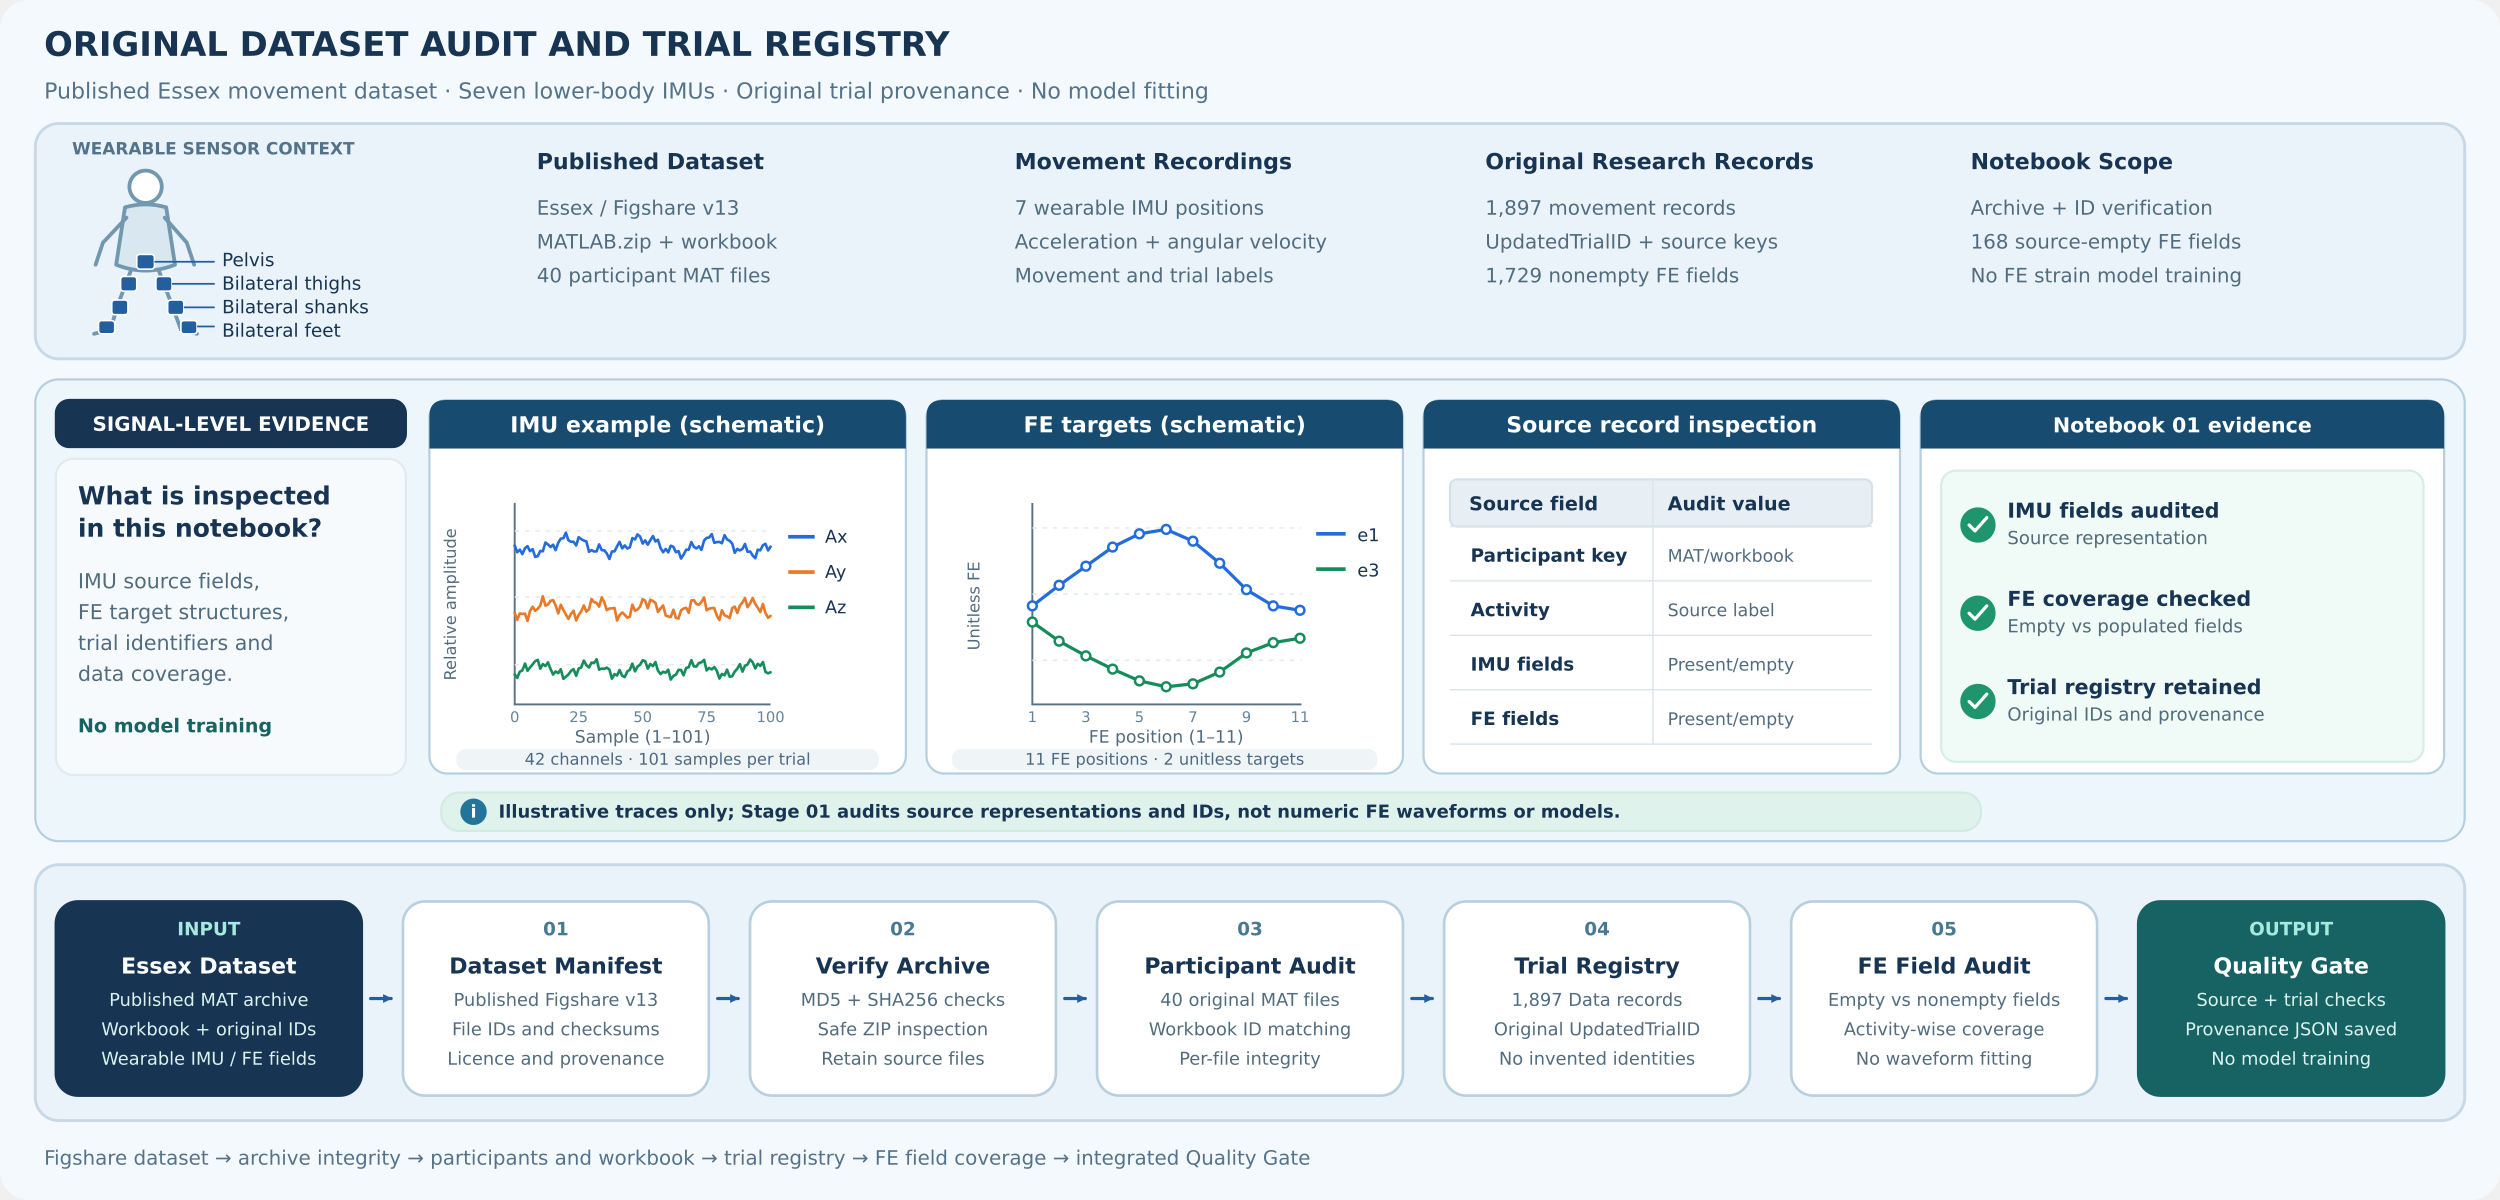
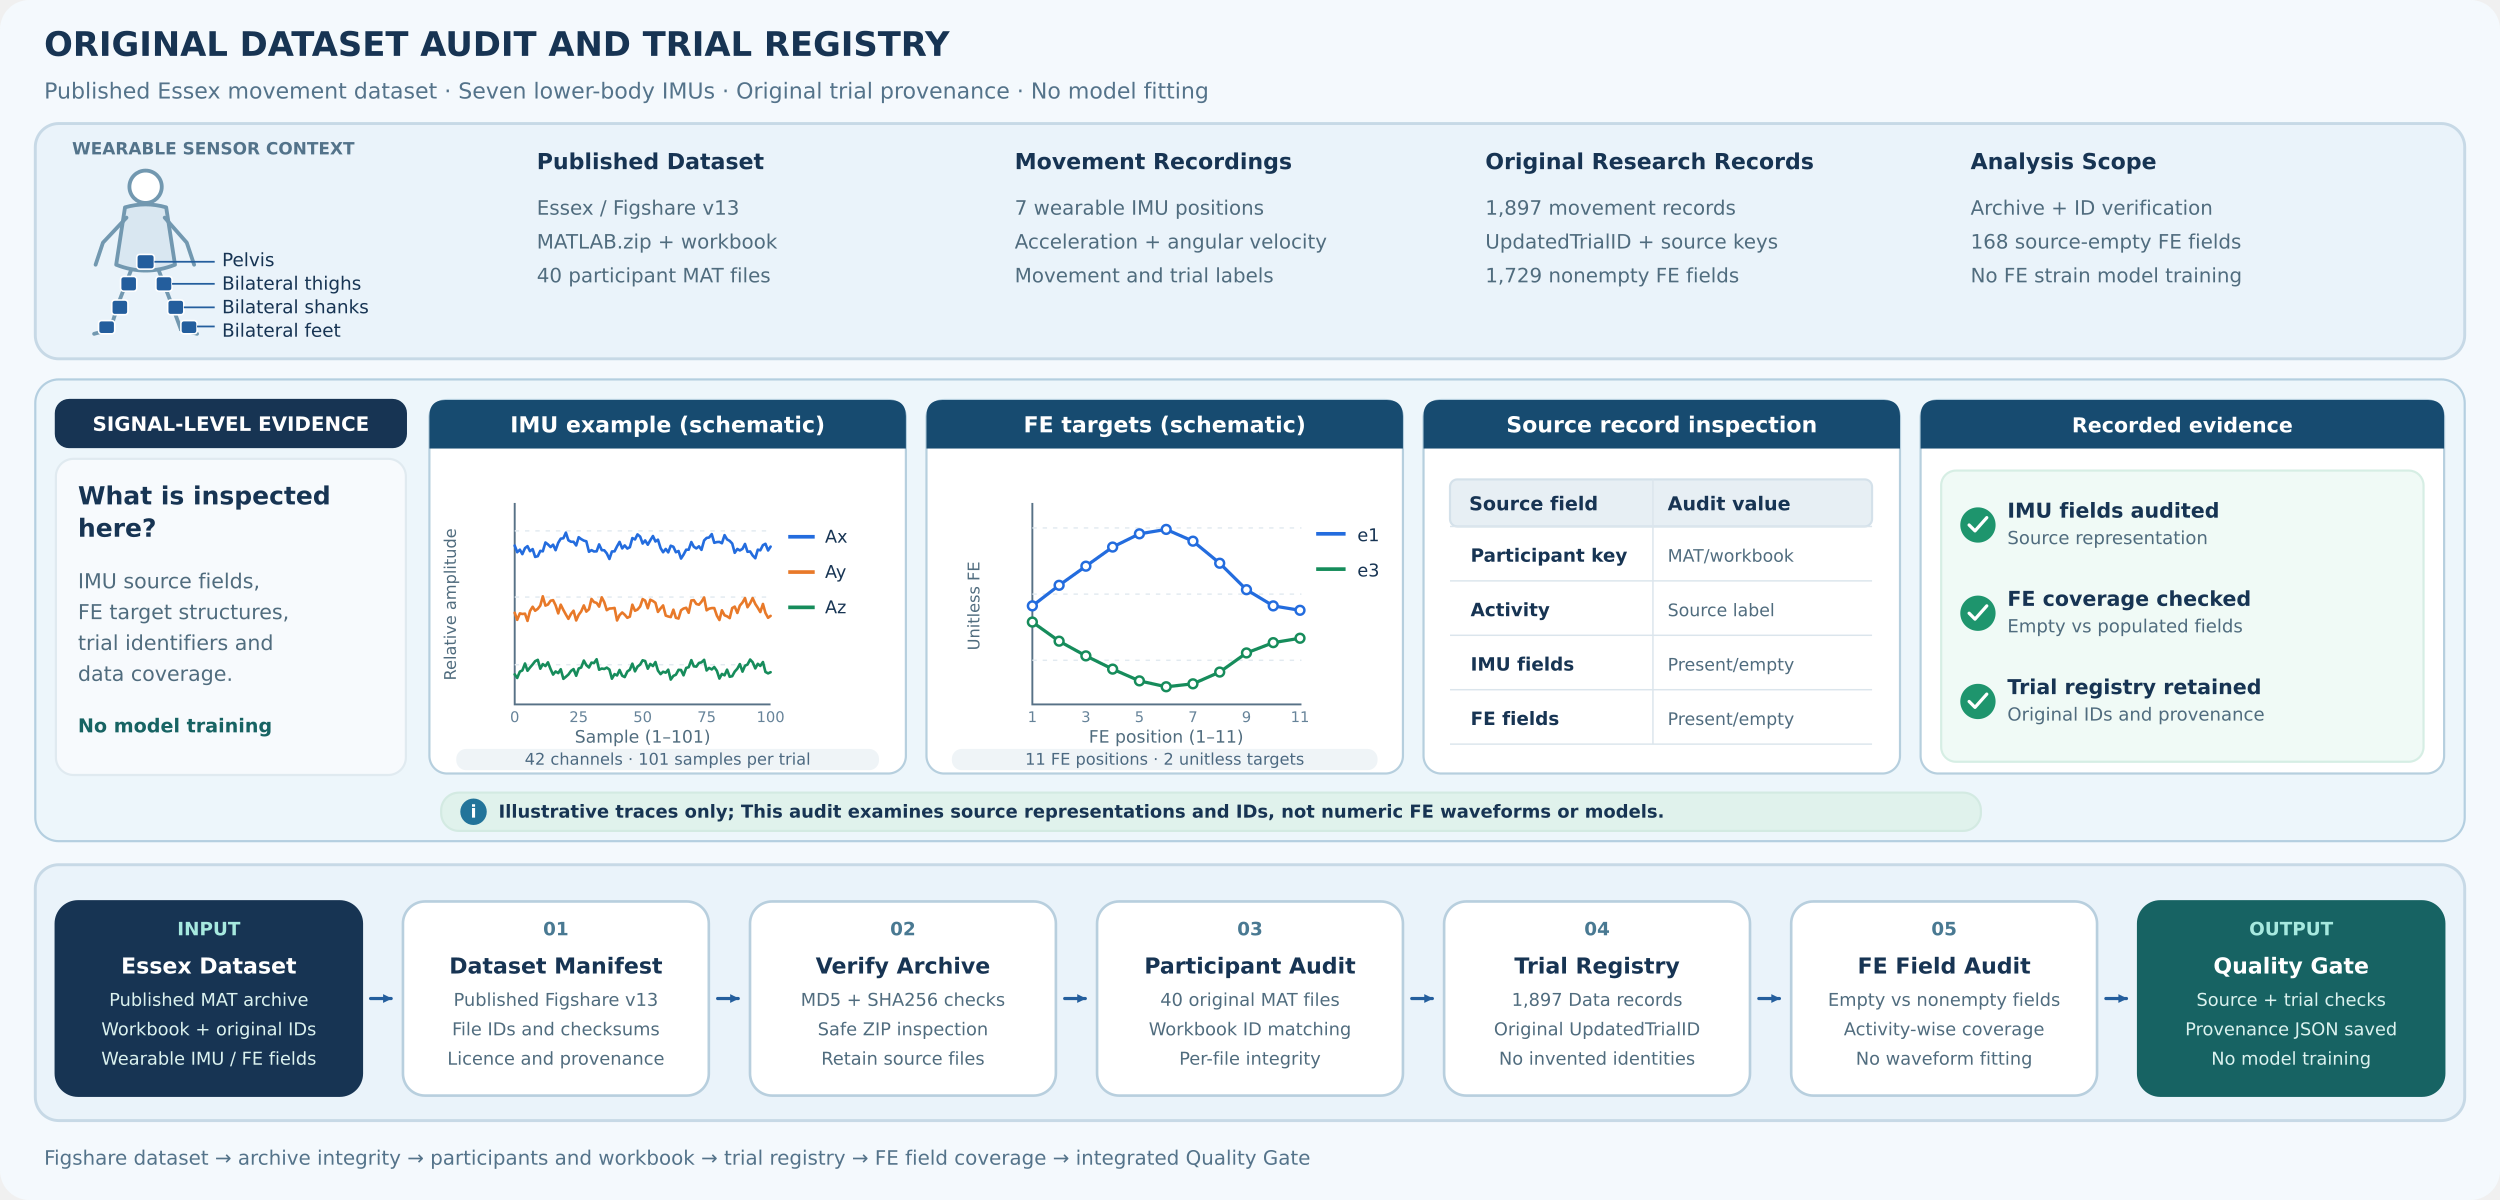
<svg xmlns="http://www.w3.org/2000/svg" width="1700" height="816" viewBox="0 0 1700 816" role="img" aria-labelledby="title desc">
  <defs>
    <marker id="arrow" markerUnits="userSpaceOnUse" markerWidth="6" markerHeight="6" refX="5.5" refY="3" orient="auto">
      <path d="M0 0 L6 3 L0 6 Z" fill="#245E9D" />
    </marker>
  </defs>
  <rect width="1700" height="816" rx="20" fill="#F4F9FD" />
  <g font-family="DejaVu Sans, Arial, sans-serif">
    <text x="30" y="38" font-size="23" font-weight="700" fill="#173453">ORIGINAL DATASET AUDIT AND TRIAL REGISTRY</text>
    <text x="30" y="67" font-size="15" fill="#54738A">Published Essex movement dataset · Seven lower-body IMUs · Original trial provenance · No model fitting</text>
    <rect x="24" y="84" width="1652" height="160" rx="16" fill="#EAF3FA" stroke="#C7D9E6" stroke-width="2" />
    <g aria-label="Front-view schematic of seven lower-limb wearable sensor placements">
      <text x="49" y="105" font-size="11.5" font-weight="700" fill="#53738A">WEARABLE SENSOR CONTEXT</text>
      <g stroke="#7298B0" stroke-width="2.6" stroke-linejoin="round" stroke-linecap="round">
        <circle cx="99" cy="127" r="11" fill="#FFFFFF" />
        <path d="M85 141 Q99 137 113 141 L119 180 Q99 188 79 180 Z" fill="#D9E7F1" />
        <path d="M86 148 L70 165 L65 180 M112 148 L127 165 L132 180" fill="none" />
        <path d="M89 184 L81 205 L75 224 M108 184 L116 205 L123 224" fill="none" />
        <path d="M75 224 L64 227 M123 224 L134 227" fill="none" />
      </g>
      <g fill="#245E9D" stroke="#FFFFFF" stroke-width="1.1">
        <rect x="93" y="173" width="12" height="10" rx="2" />
        <rect x="82" y="188" width="11" height="10" rx="2" />
        <rect x="106" y="188" width="11" height="10" rx="2" />
        <rect x="76" y="204" width="11" height="10" rx="2" />
        <rect x="114" y="204" width="11" height="10" rx="2" />
        <rect x="67" y="218" width="11" height="9" rx="2" />
        <rect x="123" y="218" width="11" height="9" rx="2" />
      </g>
      <g stroke="#245E9D" stroke-width="1.2" fill="none">
        <path d="M105 178 H146" />
        <path d="M117 193 H146" />
        <path d="M125 209 H146" />
        <path d="M134 222 H146" />
      </g>
      <g fill="#173453" font-size="12.5">
        <text x="151" y="181">Pelvis</text>
        <text x="151" y="197">Bilateral thighs</text>
        <text x="151" y="213">Bilateral shanks</text>
        <text x="151" y="229">Bilateral feet</text>
      </g>
    </g>
    <g fill="#506C7E" font-size="13.5">
      <text x="365" y="115" font-size="15" font-weight="700" fill="#173453">Published Dataset</text>
      <text x="365" y="146">Essex / Figshare v13</text>
      <text x="365" y="169">MATLAB.zip + workbook</text>
      <text x="365" y="192">40 participant MAT files</text>
      <text x="690" y="115" font-size="15" font-weight="700" fill="#173453">Movement Recordings</text>
      <text x="690" y="146">7 wearable IMU positions</text>
      <text x="690" y="169">Acceleration + angular velocity</text>
      <text x="690" y="192">Movement and trial labels</text>
      <text x="1010" y="115" font-size="15" font-weight="700" fill="#173453">Original Research Records</text>
      <text x="1010" y="146">1,897 movement records</text>
      <text x="1010" y="169">UpdatedTrialID + source keys</text>
      <text x="1010" y="192">1,729 nonempty FE fields</text>
-       <text x="1340" y="115" font-size="15" font-weight="700" fill="#173453">Notebook Scope</text>
+       <text x="1340" y="115" font-size="15" font-weight="700" fill="#173453">Analysis Scope</text>
      <text x="1340" y="146">Archive + ID verification</text>
      <text x="1340" y="169">168 source-empty FE fields</text>
      <text x="1340" y="192">No FE strain model training</text>
    </g>
    <g aria-label="Additional signal-level evidence">
      <rect x="24" y="258" width="1652" height="314" rx="16" fill="#EDF6FB" stroke="#B4CFE0" stroke-width="1.5" />
      <rect x="38" y="272" width="238" height="32" rx="9" fill="#173453" stroke="#173453" stroke-width="1.5" />
      <text x="157" y="293" font-size="13.5" fill="#FFFFFF" font-weight="700" text-anchor="middle">SIGNAL-LEVEL EVIDENCE</text>
      <rect x="38" y="312" width="238" height="215" rx="12" fill="#F7FAFD" stroke="#E0EAF0" stroke-width="1.5" />
      <text x="53" y="343" font-size="17" fill="#173453" font-weight="700">What is inspected</text>
-       <text x="53" y="365" font-size="17" fill="#173453" font-weight="700">in this notebook?</text>
+       <text x="53" y="365" font-size="17" fill="#173453" font-weight="700">here?</text>
      <text x="53" y="400" font-size="14" fill="#506C7E">IMU source fields,</text>
      <text x="53" y="421" font-size="14" fill="#506C7E">FE target structures,</text>
      <text x="53" y="442" font-size="14" fill="#506C7E">trial identifiers and</text>
      <text x="53" y="463" font-size="14" fill="#506C7E">data coverage.</text>
      <text x="53" y="498" font-size="13" fill="#176363" font-weight="700">No model training</text>
      <rect x="292" y="272" width="324" height="254" rx="12" fill="#FFFFFF" stroke="#B6CFDE" stroke-width="1.5" />
      <path d="M303 272 H605 Q616 272 616 283 V305 H292 V283 Q292 272 303 272 Z" fill="#174B70" />
      <text x="454" y="294" font-size="15" fill="#FFFFFF" font-weight="700" text-anchor="middle">IMU example (schematic)</text>
      <rect x="630" y="272" width="324" height="254" rx="12" fill="#FFFFFF" stroke="#B6CFDE" stroke-width="1.5" />
      <path d="M641 272 H943 Q954 272 954 283 V305 H630 V283 Q630 272 641 272 Z" fill="#174B70" />
      <text x="792" y="294" font-size="15" fill="#FFFFFF" font-weight="700" text-anchor="middle">FE targets (schematic)</text>
      <rect x="968" y="272" width="324" height="254" rx="12" fill="#FFFFFF" stroke="#B6CFDE" stroke-width="1.5" />
      <path d="M979 272 H1281 Q1292 272 1292 283 V305 H968 V283 Q968 272 979 272 Z" fill="#174B70" />
      <text x="1130" y="294" font-size="15" fill="#FFFFFF" font-weight="700" text-anchor="middle">Source record inspection</text>
      <rect x="1306" y="272" width="356" height="254" rx="12" fill="#FFFFFF" stroke="#B6CFDE" stroke-width="1.5" />
      <path d="M1317 272 H1651 Q1662 272 1662 283 V305 H1306 V283 Q1306 272 1317 272 Z" fill="#174B70" />
-       <text x="1484" y="294" font-size="14" fill="#FFFFFF" font-weight="700" text-anchor="middle">Notebook 01 evidence</text>
+       <text x="1484" y="294" font-size="14" fill="#FFFFFF" font-weight="700" text-anchor="middle">Recorded evidence</text>
      <g aria-label="Schematic IMU accelerometer example">
        <path d="M350 342 V479 H524" fill="none" stroke="#577186" stroke-width="1.3" />
        <path d="M350 361 H524" stroke="#E2EAF0" stroke-width="1" stroke-dasharray="3 4" />
        <path d="M350 406 H524" stroke="#E2EAF0" stroke-width="1" stroke-dasharray="3 4" />
        <path d="M350 452 H524" stroke="#E2EAF0" stroke-width="1" stroke-dasharray="3 4" />
        <polyline points="350.0,371.0 351.7,375.5 353.5,373.8 355.2,376.8 357.0,372.7 358.7,371.4 360.4,374.8 362.2,373.4 363.9,378.7 365.7,378.2 367.4,374.6 369.1,374.9 370.9,368.9 372.6,370.2 374.4,372.0 376.1,370.4 377.8,374.1 379.6,369.1 381.3,366.3 383.1,366.0 384.8,362.2 386.5,367.4 388.3,368.4 390.0,368.4 391.8,370.9 393.5,365.3 395.2,366.6 397.0,367.6 398.7,368.1 400.5,375.2 402.2,374.1 403.9,375.0 405.7,374.9 407.4,370.2 409.2,374.1 410.9,374.2 412.6,376.3 414.4,380.1 416.1,375.0 417.9,374.9 419.6,371.5 421.3,368.5 423.1,372.9 424.8,370.9 426.6,373.0 428.3,372.1 430.0,365.9 431.8,366.8 433.5,363.4 435.3,364.9 437.0,369.6 438.7,367.5 440.5,370.4 442.2,367.4 444.0,364.5 445.7,368.2 447.4,367.0 449.2,372.7 450.9,375.5 452.7,373.3 454.4,375.6 456.1,371.1 457.9,371.8 459.6,375.5 461.4,374.7 463.1,379.8 464.8,377.2 466.6,373.8 468.3,373.8 470.1,368.6 471.8,371.8 473.5,372.9 475.3,371.5 477.0,373.9 478.8,367.5 480.5,365.8 482.2,365.5 484.0,363.2 485.7,369.1 487.5,368.6 489.2,368.5 490.9,369.4 492.7,363.9 494.4,366.8 496.2,367.8 497.9,369.6 499.6,375.9 501.4,373.3 503.1,374.3 504.9,373.2 506.6,369.9 508.3,375.2 510.1,375.0 511.8,377.7 513.6,379.6 515.3,373.8 517.0,374.2 518.8,370.7 520.5,369.8 522.3,374.3 524.0,371.7" fill="none" stroke="#236CDE" stroke-width="1.8" stroke-linecap="round" stroke-linejoin="round" />
        <path d="M536 365 H554" stroke="#236CDE" stroke-width="2.5" />
        <text x="561" y="369" font-size="12" fill="#173453">Ax</text>
        <polyline points="350.0,416.7 351.7,421.5 353.5,417.1 355.2,417.5 357.0,417.3 358.7,422.2 360.4,415.5 362.2,412.6 363.9,415.3 365.7,414.0 367.4,411.8 369.1,405.5 370.9,411.8 372.6,411.1 374.4,408.5 376.1,408.1 377.8,411.6 379.6,417.1 381.3,411.2 383.1,414.8 384.8,417.9 386.5,420.8 388.3,417.4 390.0,415.3 391.8,421.9 393.5,418.1 395.2,415.8 397.0,411.7 398.7,415.9 400.5,414.3 402.2,407.3 403.9,409.4 405.7,410.0 407.4,412.5 409.2,406.2 410.9,409.5 412.6,414.9 414.4,413.8 416.1,413.7 417.9,413.4 419.6,421.9 421.3,418.3 423.1,416.5 424.8,418.0 426.6,420.1 428.3,419.3 430.0,411.2 431.8,415.3 433.5,414.5 435.3,412.4 437.0,407.4 438.7,408.4 440.5,413.6 442.2,407.8 444.0,408.7 445.7,409.9 447.4,416.1 449.2,413.7 450.9,411.7 452.7,418.6 454.4,419.2 456.1,419.6 457.9,414.6 459.6,420.1 461.4,420.6 463.1,415.0 464.8,413.8 466.6,413.3 468.3,416.7 470.1,408.3 471.8,408.1 473.5,410.7 475.3,411.2 477.0,409.2 478.8,406.3 480.5,415.0 482.2,413.9 484.0,413.5 485.7,413.5 487.5,418.7 489.2,421.6 490.9,415.0 492.7,418.4 494.4,419.1 496.2,420.3 497.9,413.5 499.6,412.5 501.4,416.8 503.1,411.8 504.9,409.7 506.6,406.7 508.3,412.9 510.1,410.2 511.8,406.7 513.6,410.7 515.3,413.3 517.0,416.2 518.8,410.7 520.5,416.8 522.3,420.1 524.0,418.8" fill="none" stroke="#E87929" stroke-width="1.8" stroke-linecap="round" stroke-linejoin="round" />
        <path d="M536 389 H554" stroke="#E87929" stroke-width="2.5" />
        <text x="561" y="393" font-size="12" fill="#173453">Ay</text>
        <polyline points="350.0,458.6 351.7,461.0 353.5,456.7 355.2,455.9 357.0,451.2 358.7,456.1 360.4,453.9 362.2,451.8 363.9,449.6 365.7,448.7 367.4,454.7 369.1,451.6 370.9,452.9 372.6,450.4 374.4,455.0 376.1,458.7 377.8,456.6 379.6,457.7 381.3,455.1 383.1,461.6 384.8,460.2 386.5,458.7 388.3,456.2 390.0,455.0 391.8,459.5 393.5,454.6 395.2,453.9 397.0,449.2 398.7,452.3 400.5,453.9 402.2,450.6 403.9,450.9 405.7,448.3 407.4,455.4 409.2,454.6 410.9,454.9 412.6,454.0 414.4,455.3 416.1,461.5 417.9,458.4 419.6,459.3 421.3,455.6 423.1,459.5 424.8,460.4 426.6,456.6 428.3,455.4 430.0,451.3 431.8,456.5 433.5,453.3 435.3,451.9 437.0,449.0 438.7,449.5 440.5,454.7 442.2,451.5 444.0,452.9 445.7,450.2 447.4,456.0 449.2,458.4 450.9,456.8 452.7,457.4 454.4,455.4 456.1,462.1 457.9,459.6 459.6,458.8 461.4,455.5 463.1,455.6 464.8,459.2 466.6,454.2 468.3,453.7 470.1,448.9 471.8,453.1 473.5,453.3 475.3,450.8 477.0,450.4 478.8,448.7 480.5,455.9 482.2,454.2 484.0,455.2 485.7,453.6 487.5,456.2 489.2,461.4 490.9,458.3 492.7,459.2 494.4,455.4 496.2,460.2 497.9,459.8 499.6,456.7 501.4,454.7 503.1,451.6 504.9,456.7 506.6,452.7 508.3,451.9 510.1,448.5 511.8,450.3 513.6,454.5 515.3,451.4 517.0,452.8 518.8,450.2 520.5,456.9 522.3,457.9 524.0,457.1" fill="none" stroke="#168C5B" stroke-width="1.8" stroke-linecap="round" stroke-linejoin="round" />
        <path d="M536 413 H554" stroke="#168C5B" stroke-width="2.5" />
        <text x="561" y="417" font-size="12" fill="#173453">Az</text>
        <text x="350" y="491" font-size="10" fill="#668399" text-anchor="middle">0</text>
        <text x="393.5" y="491" font-size="10" fill="#668399" text-anchor="middle">25</text>
        <text x="437" y="491" font-size="10" fill="#668399" text-anchor="middle">50</text>
        <text x="480.5" y="491" font-size="10" fill="#668399" text-anchor="middle">75</text>
        <text x="524" y="491" font-size="10" fill="#668399" text-anchor="middle">100</text>
        <text x="437" y="505" font-size="11.7" fill="#506C7E" text-anchor="middle">Sample (1–101)</text>
        <text x="310" y="411" font-size="11" fill="#506C7E" text-anchor="middle" transform="rotate(-90 310 411)">Relative amplitude</text>
        <rect x="311" y="510" width="286" height="13" rx="6" fill="#EFF4F7" stroke="#EFF4F7" stroke-width="1.5" />
        <text x="454" y="520" font-size="11" fill="#4C6981" text-anchor="middle">42 channels · 101 samples per trial</text>
      </g>
      <g aria-label="Schematic finite-element e1 and e3 target example">
        <path d="M702 342 V479 H885" fill="none" stroke="#577186" stroke-width="1.3" />
        <path d="M702 359 H885" stroke="#E2EAF0" stroke-width="1" stroke-dasharray="3 4" />
        <path d="M702 404 H885" stroke="#E2EAF0" stroke-width="1" stroke-dasharray="3 4" />
        <path d="M702 449 H885" stroke="#E2EAF0" stroke-width="1" stroke-dasharray="3 4" />
        <polyline points="702.0,412 720.2,398 738.4,385 756.6,372 774.8,363 793.0,360 811.2,368 829.4,383 847.6,401 865.8,412 884.0,415" fill="none" stroke="#236CDE" stroke-width="2.2" stroke-linecap="round" stroke-linejoin="round" />
        <circle cx="702.0" cy="412" r="3" fill="#FFFFFF" stroke="#236CDE" stroke-width="1.7" />
        <circle cx="720.2" cy="398" r="3" fill="#FFFFFF" stroke="#236CDE" stroke-width="1.7" />
        <circle cx="738.4" cy="385" r="3" fill="#FFFFFF" stroke="#236CDE" stroke-width="1.7" />
        <circle cx="756.6" cy="372" r="3" fill="#FFFFFF" stroke="#236CDE" stroke-width="1.7" />
        <circle cx="774.8" cy="363" r="3" fill="#FFFFFF" stroke="#236CDE" stroke-width="1.7" />
        <circle cx="793.0" cy="360" r="3" fill="#FFFFFF" stroke="#236CDE" stroke-width="1.7" />
        <circle cx="811.2" cy="368" r="3" fill="#FFFFFF" stroke="#236CDE" stroke-width="1.7" />
        <circle cx="829.4" cy="383" r="3" fill="#FFFFFF" stroke="#236CDE" stroke-width="1.7" />
        <circle cx="847.6" cy="401" r="3" fill="#FFFFFF" stroke="#236CDE" stroke-width="1.7" />
        <circle cx="865.8" cy="412" r="3" fill="#FFFFFF" stroke="#236CDE" stroke-width="1.7" />
        <circle cx="884.0" cy="415" r="3" fill="#FFFFFF" stroke="#236CDE" stroke-width="1.7" />
        <polyline points="702.0,423 720.2,436 738.4,446 756.6,455 774.8,463 793.0,467 811.2,465 829.4,457 847.6,444 865.8,437 884.0,434" fill="none" stroke="#168C5B" stroke-width="2.2" stroke-linecap="round" stroke-linejoin="round" />
        <circle cx="702.0" cy="423" r="3" fill="#FFFFFF" stroke="#168C5B" stroke-width="1.7" />
        <circle cx="720.2" cy="436" r="3" fill="#FFFFFF" stroke="#168C5B" stroke-width="1.7" />
        <circle cx="738.4" cy="446" r="3" fill="#FFFFFF" stroke="#168C5B" stroke-width="1.7" />
        <circle cx="756.6" cy="455" r="3" fill="#FFFFFF" stroke="#168C5B" stroke-width="1.7" />
        <circle cx="774.8" cy="463" r="3" fill="#FFFFFF" stroke="#168C5B" stroke-width="1.7" />
        <circle cx="793.0" cy="467" r="3" fill="#FFFFFF" stroke="#168C5B" stroke-width="1.7" />
        <circle cx="811.2" cy="465" r="3" fill="#FFFFFF" stroke="#168C5B" stroke-width="1.7" />
        <circle cx="829.4" cy="457" r="3" fill="#FFFFFF" stroke="#168C5B" stroke-width="1.7" />
        <circle cx="847.6" cy="444" r="3" fill="#FFFFFF" stroke="#168C5B" stroke-width="1.7" />
        <circle cx="865.8" cy="437" r="3" fill="#FFFFFF" stroke="#168C5B" stroke-width="1.7" />
        <circle cx="884.0" cy="434" r="3" fill="#FFFFFF" stroke="#168C5B" stroke-width="1.7" />
        <text x="702" y="491" font-size="10" fill="#668399" text-anchor="middle">1</text>
        <text x="738.4" y="491" font-size="10" fill="#668399" text-anchor="middle">3</text>
        <text x="774.8" y="491" font-size="10" fill="#668399" text-anchor="middle">5</text>
        <text x="811.2" y="491" font-size="10" fill="#668399" text-anchor="middle">7</text>
        <text x="847.6" y="491" font-size="10" fill="#668399" text-anchor="middle">9</text>
        <text x="884" y="491" font-size="10" fill="#668399" text-anchor="middle">11</text>
        <text x="793" y="505" font-size="11.7" fill="#506C7E" text-anchor="middle">FE position (1–11)</text>
        <text x="666" y="412" font-size="11" fill="#506C7E" text-anchor="middle" transform="rotate(-90 666 412)">Unitless FE</text>
        <path d="M895 363 H915" stroke="#236CDE" stroke-width="2.5" />
        <text x="923" y="368" font-size="12" fill="#173453">e1</text>
        <path d="M895 387 H915" stroke="#168C5B" stroke-width="2.5" />
        <text x="923" y="392" font-size="12" fill="#173453">e3</text>
        <rect x="648" y="510" width="288" height="13" rx="6" fill="#EFF4F7" stroke="#EFF4F7" stroke-width="1.5" />
        <text x="792" y="520" font-size="11" fill="#4C6981" text-anchor="middle">11 FE positions · 2 unitless targets</text>
      </g>
      <g aria-label="Source schema fields">
        <rect x="986" y="326" width="287" height="32" rx="5" fill="#E7EFF4" stroke="#D4E1EA" stroke-width="1.5" />
        <text x="999" y="347" font-size="13" fill="#173453" font-weight="700">Source field</text>
        <text x="1134" y="347" font-size="13" fill="#173453" font-weight="700">Audit value</text>
        <path d="M986 358 H1273" stroke="#DBE5EC" stroke-width="1" />
        <path d="M986 395 H1273" stroke="#DBE5EC" stroke-width="1" />
        <path d="M986 432 H1273" stroke="#DBE5EC" stroke-width="1" />
        <path d="M986 469 H1273" stroke="#DBE5EC" stroke-width="1" />
        <path d="M986 506 H1273" stroke="#DBE5EC" stroke-width="1" />
        <path d="M1124 326 V506" stroke="#DBE5EC" stroke-width="1" />
        <text x="1000" y="382" font-size="12.5" fill="#173453" font-weight="700">Participant key</text>
        <text x="1134" y="382" font-size="11.8" fill="#506C7E">MAT/workbook</text>
        <text x="1000" y="419" font-size="12.5" fill="#173453" font-weight="700">Activity</text>
        <text x="1134" y="419" font-size="11.8" fill="#506C7E">Source label</text>
        <text x="1000" y="456" font-size="12.5" fill="#173453" font-weight="700">IMU fields</text>
        <text x="1134" y="456" font-size="11.8" fill="#506C7E">Present/empty</text>
        <text x="1000" y="493" font-size="12.5" fill="#173453" font-weight="700">FE fields</text>
        <text x="1134" y="493" font-size="11.8" fill="#506C7E">Present/empty</text>
      </g>
-       <g aria-label="Notebook 01 source audit outcomes">
+       <g aria-label="Recorded source audit outcomes">
        <rect x="1320" y="320" width="328" height="198" rx="10" fill="#F0FAF6" stroke="#D6EEE4" stroke-width="1.5" />
        <circle cx="1345" cy="357" r="12" fill="#1E956D" />
        <path d="M1339 357 L1343 361 L1351 352" stroke="#FFFFFF" stroke-width="2.2" fill="none" stroke-linecap="round" stroke-linejoin="round" />
        <circle cx="1345" cy="417" r="12" fill="#1E956D" />
        <path d="M1339 417 L1343 421 L1351 412" stroke="#FFFFFF" stroke-width="2.2" fill="none" stroke-linecap="round" stroke-linejoin="round" />
        <circle cx="1345" cy="477" r="12" fill="#1E956D" />
        <path d="M1339 477 L1343 481 L1351 472" stroke="#FFFFFF" stroke-width="2.2" fill="none" stroke-linecap="round" stroke-linejoin="round" />
        <text x="1365" y="352" font-size="14" fill="#173453" font-weight="700">IMU fields audited</text>
        <text x="1365" y="370" font-size="12.3" fill="#506C7E">Source representation</text>
        <text x="1365" y="412" font-size="14" fill="#173453" font-weight="700">FE coverage checked</text>
        <text x="1365" y="430" font-size="12.3" fill="#506C7E">Empty vs populated fields</text>
        <text x="1365" y="472" font-size="14" fill="#173453" font-weight="700">Trial registry retained</text>
        <text x="1365" y="490" font-size="12.3" fill="#506C7E">Original IDs and provenance</text>
      </g>
      <rect x="300" y="539" width="1047" height="26" rx="12" fill="#E0F2EC" stroke="#D3EAE2" stroke-width="1.5" />
      <circle cx="322" cy="552" r="9" fill="#23749A" />
      <text x="322" y="556" font-size="12" fill="#FFFFFF" font-weight="700" text-anchor="middle">i</text>
-       <text x="339" y="556" font-size="12.2" fill="#173453" font-weight="700">Illustrative traces only; Stage 01 audits source representations and IDs, not numeric FE waveforms or models.</text>
-     </g>
-     <g transform="translate(0 326)" aria-label="Unchanged original Notebook 01 workflow">
+       <text x="339" y="556" font-size="12.2" fill="#173453" font-weight="700">Illustrative traces only; This audit examines source representations and IDs, not numeric FE waveforms or models.</text>
+     </g>
+     <g transform="translate(0 326)" aria-label="Source audit workflow">
      <rect x="24" y="262" width="1652" height="174" rx="16" fill="#EAF3FA" stroke="#C7D9E6" stroke-width="2" />
      <g aria-label="Essex Dataset">
        <rect x="38" y="287" width="208" height="132" rx="15" fill="#173453" stroke="#173453" stroke-width="1.8" />
        <text x="142" y="310" text-anchor="middle" font-size="12.5" font-weight="700" fill="#A7E9DF">INPUT</text>
        <text x="142" y="336" text-anchor="middle" font-size="15" font-weight="700" fill="#FFFFFF">Essex Dataset</text>
        <text x="142" y="358" text-anchor="middle" font-size="12.1" fill="#DBF2EF">Published MAT archive</text>
        <text x="142" y="378" text-anchor="middle" font-size="12.1" fill="#DBF2EF">Workbook + original IDs</text>
        <text x="142" y="398" text-anchor="middle" font-size="12.1" fill="#DBF2EF">Wearable IMU / FE fields</text>
      </g>
      <path d="M252 353 H266" fill="none" stroke="#245E9D" stroke-width="2.2" stroke-linecap="round" marker-end="url(#arrow)" />
      <g aria-label="Dataset Manifest">
        <rect x="274" y="287" width="208" height="132" rx="15" fill="#FFFFFF" stroke="#B8CFDE" stroke-width="1.8" />
        <text x="378" y="310" text-anchor="middle" font-size="12.5" font-weight="700" fill="#497992">01</text>
        <text x="378" y="336" text-anchor="middle" font-size="15" font-weight="700" fill="#173453">Dataset Manifest</text>
        <text x="378" y="358" text-anchor="middle" font-size="12.1" fill="#506C7E">Published Figshare v13</text>
        <text x="378" y="378" text-anchor="middle" font-size="12.1" fill="#506C7E">File IDs and checksums</text>
        <text x="378" y="398" text-anchor="middle" font-size="12.1" fill="#506C7E">Licence and provenance</text>
      </g>
      <path d="M488 353 H502" fill="none" stroke="#245E9D" stroke-width="2.2" stroke-linecap="round" marker-end="url(#arrow)" />
      <g aria-label="Verify Archive">
        <rect x="510" y="287" width="208" height="132" rx="15" fill="#FFFFFF" stroke="#B8CFDE" stroke-width="1.8" />
        <text x="614" y="310" text-anchor="middle" font-size="12.5" font-weight="700" fill="#497992">02</text>
        <text x="614" y="336" text-anchor="middle" font-size="15" font-weight="700" fill="#173453">Verify Archive</text>
        <text x="614" y="358" text-anchor="middle" font-size="12.1" fill="#506C7E">MD5 + SHA256 checks</text>
        <text x="614" y="378" text-anchor="middle" font-size="12.1" fill="#506C7E">Safe ZIP inspection</text>
        <text x="614" y="398" text-anchor="middle" font-size="12.1" fill="#506C7E">Retain source files</text>
      </g>
      <path d="M724 353 H738" fill="none" stroke="#245E9D" stroke-width="2.2" stroke-linecap="round" marker-end="url(#arrow)" />
      <g aria-label="Participant Audit">
        <rect x="746" y="287" width="208" height="132" rx="15" fill="#FFFFFF" stroke="#B8CFDE" stroke-width="1.8" />
        <text x="850" y="310" text-anchor="middle" font-size="12.5" font-weight="700" fill="#497992">03</text>
        <text x="850" y="336" text-anchor="middle" font-size="15" font-weight="700" fill="#173453">Participant Audit</text>
        <text x="850" y="358" text-anchor="middle" font-size="12.1" fill="#506C7E">40 original MAT files</text>
        <text x="850" y="378" text-anchor="middle" font-size="12.1" fill="#506C7E">Workbook ID matching</text>
        <text x="850" y="398" text-anchor="middle" font-size="12.1" fill="#506C7E">Per-file integrity</text>
      </g>
      <path d="M960 353 H974" fill="none" stroke="#245E9D" stroke-width="2.2" stroke-linecap="round" marker-end="url(#arrow)" />
      <g aria-label="Trial Registry">
        <rect x="982" y="287" width="208" height="132" rx="15" fill="#FFFFFF" stroke="#B8CFDE" stroke-width="1.8" />
        <text x="1086" y="310" text-anchor="middle" font-size="12.5" font-weight="700" fill="#497992">04</text>
        <text x="1086" y="336" text-anchor="middle" font-size="15" font-weight="700" fill="#173453">Trial Registry</text>
        <text x="1086" y="358" text-anchor="middle" font-size="12.1" fill="#506C7E">1,897 Data records</text>
        <text x="1086" y="378" text-anchor="middle" font-size="12.1" fill="#506C7E">Original UpdatedTrialID</text>
        <text x="1086" y="398" text-anchor="middle" font-size="12.1" fill="#506C7E">No invented identities</text>
      </g>
      <path d="M1196 353 H1210" fill="none" stroke="#245E9D" stroke-width="2.2" stroke-linecap="round" marker-end="url(#arrow)" />
      <g aria-label="FE Field Audit">
        <rect x="1218" y="287" width="208" height="132" rx="15" fill="#FFFFFF" stroke="#B8CFDE" stroke-width="1.8" />
        <text x="1322" y="310" text-anchor="middle" font-size="12.5" font-weight="700" fill="#497992">05</text>
        <text x="1322" y="336" text-anchor="middle" font-size="15" font-weight="700" fill="#173453">FE Field Audit</text>
        <text x="1322" y="358" text-anchor="middle" font-size="12.1" fill="#506C7E">Empty vs nonempty fields</text>
        <text x="1322" y="378" text-anchor="middle" font-size="12.1" fill="#506C7E">Activity-wise coverage</text>
        <text x="1322" y="398" text-anchor="middle" font-size="12.1" fill="#506C7E">No waveform fitting</text>
      </g>
      <path d="M1432 353 H1446" fill="none" stroke="#245E9D" stroke-width="2.2" stroke-linecap="round" marker-end="url(#arrow)" />
      <g aria-label="Quality Gate">
        <rect x="1454" y="287" width="208" height="132" rx="15" fill="#176363" stroke="#176363" stroke-width="1.8" />
        <text x="1558" y="310" text-anchor="middle" font-size="12.5" font-weight="700" fill="#A7E9DF">OUTPUT</text>
        <text x="1558" y="336" text-anchor="middle" font-size="15" font-weight="700" fill="#FFFFFF">Quality Gate</text>
        <text x="1558" y="358" text-anchor="middle" font-size="12.1" fill="#DBF2EF">Source + trial checks</text>
        <text x="1558" y="378" text-anchor="middle" font-size="12.1" fill="#DBF2EF">Provenance JSON saved</text>
        <text x="1558" y="398" text-anchor="middle" font-size="12.1" fill="#DBF2EF">No model training</text>
      </g>
      <text x="30" y="466" font-size="13.5" fill="#54738A">Figshare dataset → archive integrity → participants and workbook → trial registry → FE field coverage → integrated Quality Gate</text>
    </g>
  </g>
</svg>
